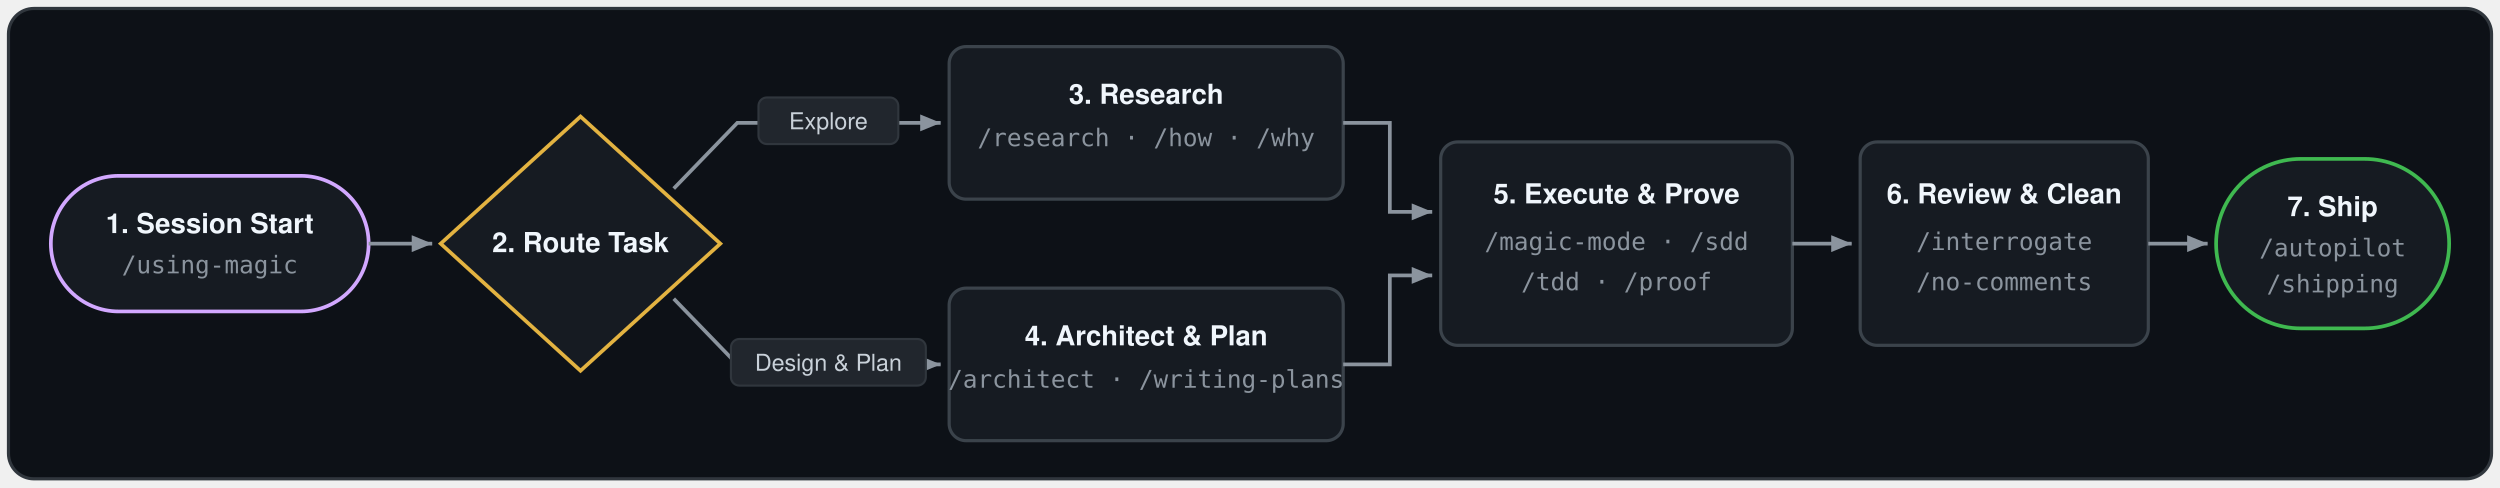
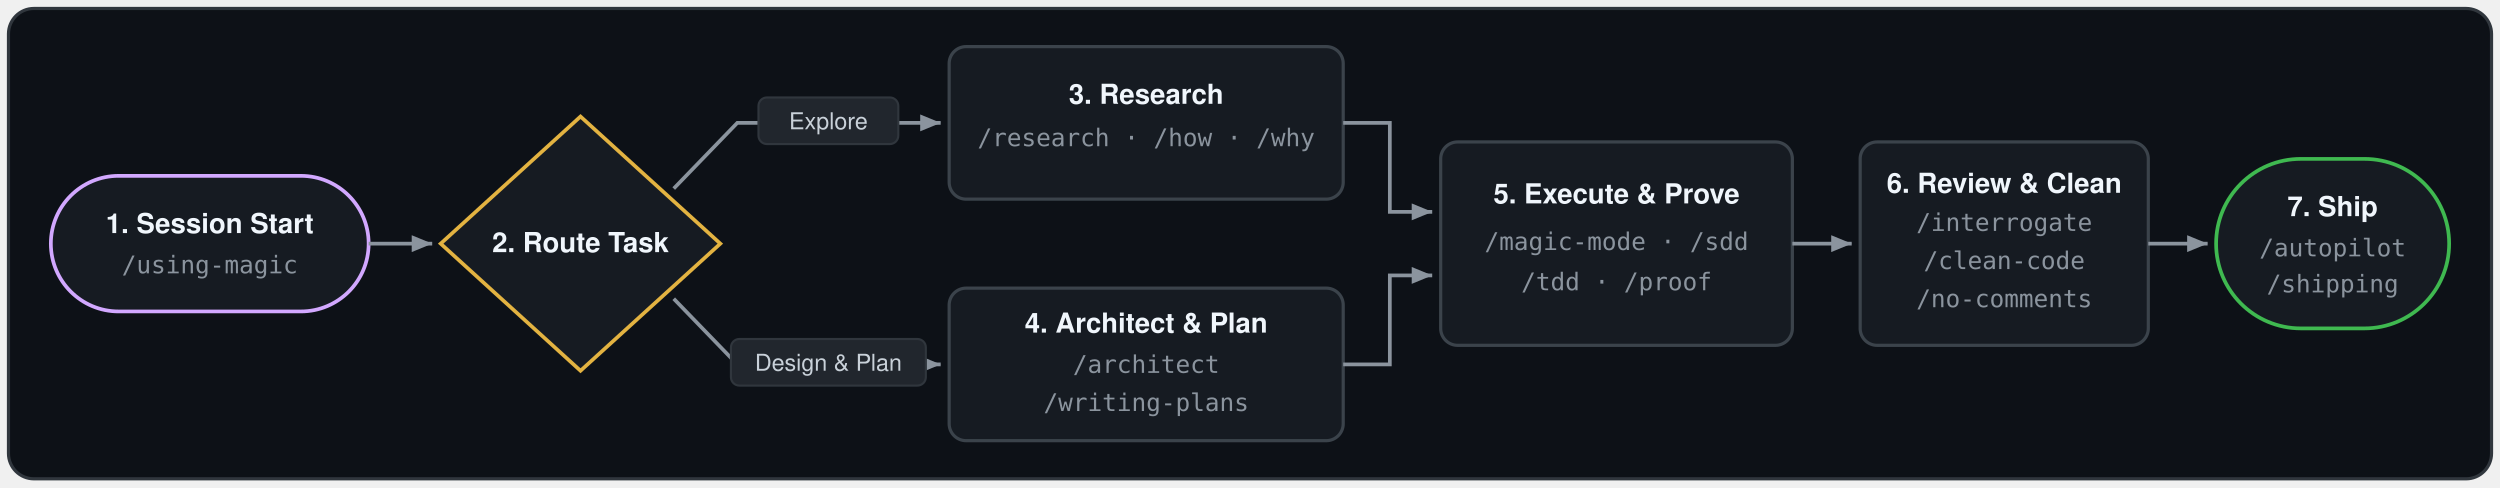
<svg xmlns="http://www.w3.org/2000/svg" viewBox="0 0 1180 230" width="1180" height="230" role="img" aria-label="magic workflow: 1. Session Start to 2. Route Task to 3. Research and 4. Architect and Plan to 5. Execute and Prove to 6. Review and Clean to 7. Ship">
  <defs>
    <style>
      .bg { fill: #0d1117; stroke: #30363d; stroke-width: 1.5; }
      .node-box { fill: #161b22; stroke: #3b434b; stroke-width: 1.5; }
      .node-pill { fill: #161b22; stroke: #d2a8ff; stroke-width: 1.75; }
      .node-ship { fill: #161b22; stroke: #3fb950; stroke-width: 1.75; }
      .node-diamond { fill: #161b22; stroke: #e3b341; stroke-width: 1.75; }
      .edge { fill: none; stroke: #8b949e; stroke-width: 1.75; }
      .edge-head { fill: #8b949e; }
      .badge-bg { fill: #21262d; stroke: #30363d; stroke-width: 1; }
      .title { font-family: -apple-system, BlinkMacSystemFont, "Segoe UI", Helvetica, Arial, sans-serif; font-size: 13px; font-weight: 600; fill: #f0f6fc; text-anchor: middle; }
      .sub { font-family: ui-monospace, SFMono-Regular, "SF Mono", Menlo, Consolas, monospace; font-size: 11.5px; fill: #8b949e; text-anchor: middle; }
      .edge-label { font-family: -apple-system, BlinkMacSystemFont, "Segoe UI", Helvetica, Arial, sans-serif; font-size: 11px; font-weight: 500; fill: #c9d1d9; text-anchor: middle; }
      @media (prefers-color-scheme: light) {
        .bg { fill: #f6f8fa; stroke: #d0d7de; }
        .node-box { fill: #ffffff; stroke: #d0d7de; }
        .node-pill { fill: #ffffff; stroke: #8250df; }
        .node-ship { fill: #ffffff; stroke: #1a7f37; }
        .node-diamond { fill: #ffffff; stroke: #9a6700; }
        .edge { stroke: #57606a; }
        .edge-head { fill: #57606a; }
        .badge-bg { fill: #eaeef2; stroke: #d0d7de; }
        .title { fill: #1f2328; }
        .sub { fill: #57606a; }
        .edge-label { fill: #1f2328; }
      }
    </style>
    <marker id="arrow" viewBox="0 0 10 10" refX="8.5" refY="5" markerWidth="6.5" markerHeight="6.5" orient="auto-start-reverse">
      <path d="M 0 1.5 L 8.5 5 L 0 8.5 z" class="edge-head" />
    </marker>
  </defs>
  <rect x="4" y="4" width="1172" height="222" rx="12" class="bg" />
  <rect x="24" y="83" width="150" height="64" rx="32" class="node-pill" />
  <text x="99" y="110" class="title">1. Session Start</text>
  <text x="99" y="129" class="sub">/using-magic</text>
  <path d="M 174 115 L 204 115" class="edge" marker-end="url(#arrow)" />
  <polygon points="274,55 340,115 274,175 208,115" class="node-diamond" />
  <text x="274" y="119" class="title">2. Route Task</text>
  <path d="M 318 89 L 348 58 L 444 58" class="edge" marker-end="url(#arrow)" />
  <rect x="358" y="46" width="66" height="22" rx="4" class="badge-bg" />
  <text x="391" y="61" class="edge-label">Explore</text>
  <path d="M 318 141 L 348 172 L 444 172" class="edge" marker-end="url(#arrow)" />
  <rect x="345" y="160" width="92" height="22" rx="4" class="badge-bg" />
  <text x="391" y="175" class="edge-label">Design &amp; Plan</text>
  <rect x="448" y="22" width="186" height="72" rx="8" class="node-box" />
  <text x="541" y="49" class="title">3. Research</text>
  <text x="541" y="69" class="sub">/research · /how · /why</text>
  <rect x="448" y="136" width="186" height="72" rx="8" class="node-box" />
-   <text x="541" y="163" class="title">4. Architect &amp; Plan</text>
-   <text x="541" y="183" class="sub">/architect · /writing-plans</text>
+   <text x="541" y="157" class="title">4. Architect &amp; Plan</text>
+   <text x="541" y="176" class="sub">/architect</text>
+   <text x="541" y="194" class="sub">/writing-plans</text>
  <path d="M 634 58 L 656 58 L 656 100 L 676 100" class="edge" marker-end="url(#arrow)" />
  <path d="M 634 172 L 656 172 L 656 130 L 676 130" class="edge" marker-end="url(#arrow)" />
  <rect x="680" y="67" width="166" height="96" rx="8" class="node-box" />
  <text x="763" y="96" class="title">5. Execute &amp; Prove</text>
  <text x="763" y="118" class="sub">/magic-mode · /sdd</text>
  <text x="763" y="137" class="sub">/tdd · /proof</text>
  <path d="M 846 115 L 874 115" class="edge" marker-end="url(#arrow)" />
  <rect x="878" y="67" width="136" height="96" rx="8" class="node-box" />
-   <text x="946" y="96" class="title">6. Review &amp; Clean</text>
-   <text x="946" y="118" class="sub">/interrogate</text>
-   <text x="946" y="137" class="sub">/no-comments</text>
+   <text x="946" y="91" class="title">6. Review &amp; Clean</text>
+   <text x="946" y="109" class="sub">/interrogate</text>
+   <text x="946" y="127" class="sub">/clean-code</text>
+   <text x="946" y="145" class="sub">/no-comments</text>
  <path d="M 1014 115 L 1042 115" class="edge" marker-end="url(#arrow)" />
  <rect x="1046" y="75" width="110" height="80" rx="40" class="node-ship" />
  <text x="1101" y="102" class="title">7. Ship</text>
  <text x="1101" y="121" class="sub">/autopilot</text>
  <text x="1101" y="138" class="sub">/shipping</text>
</svg>
